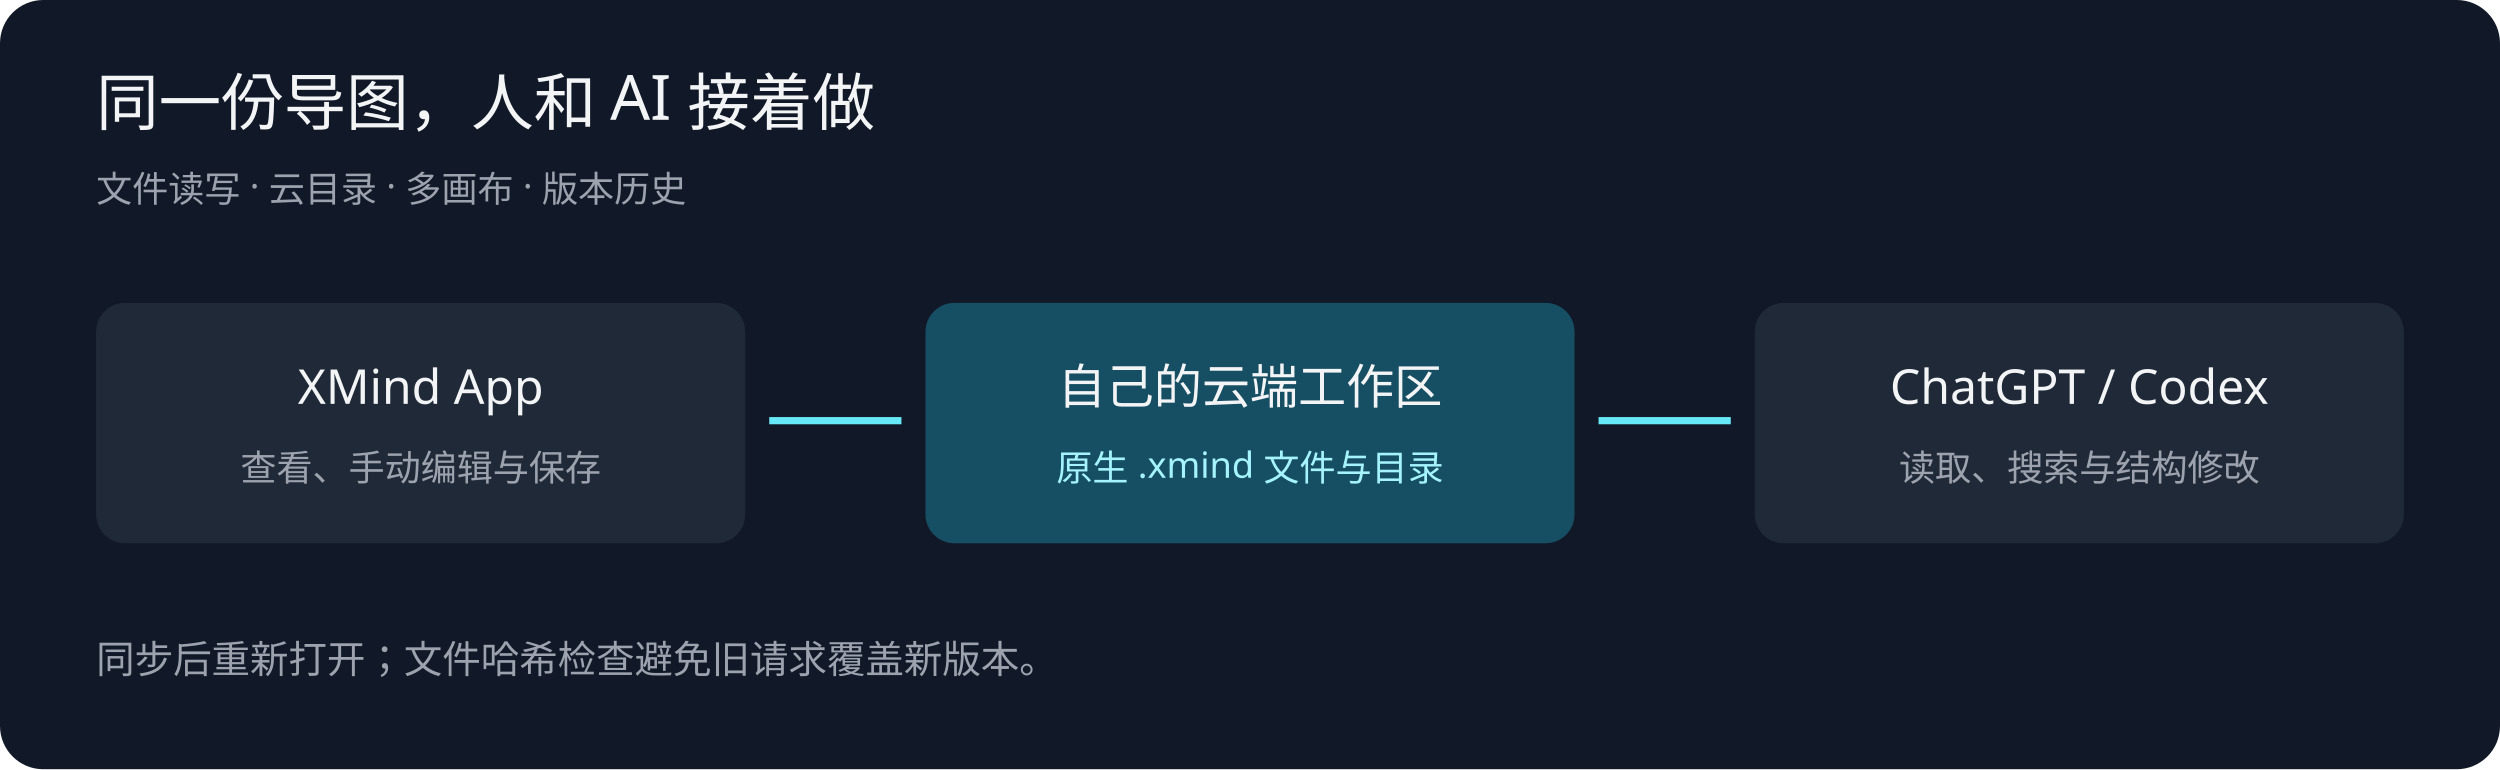
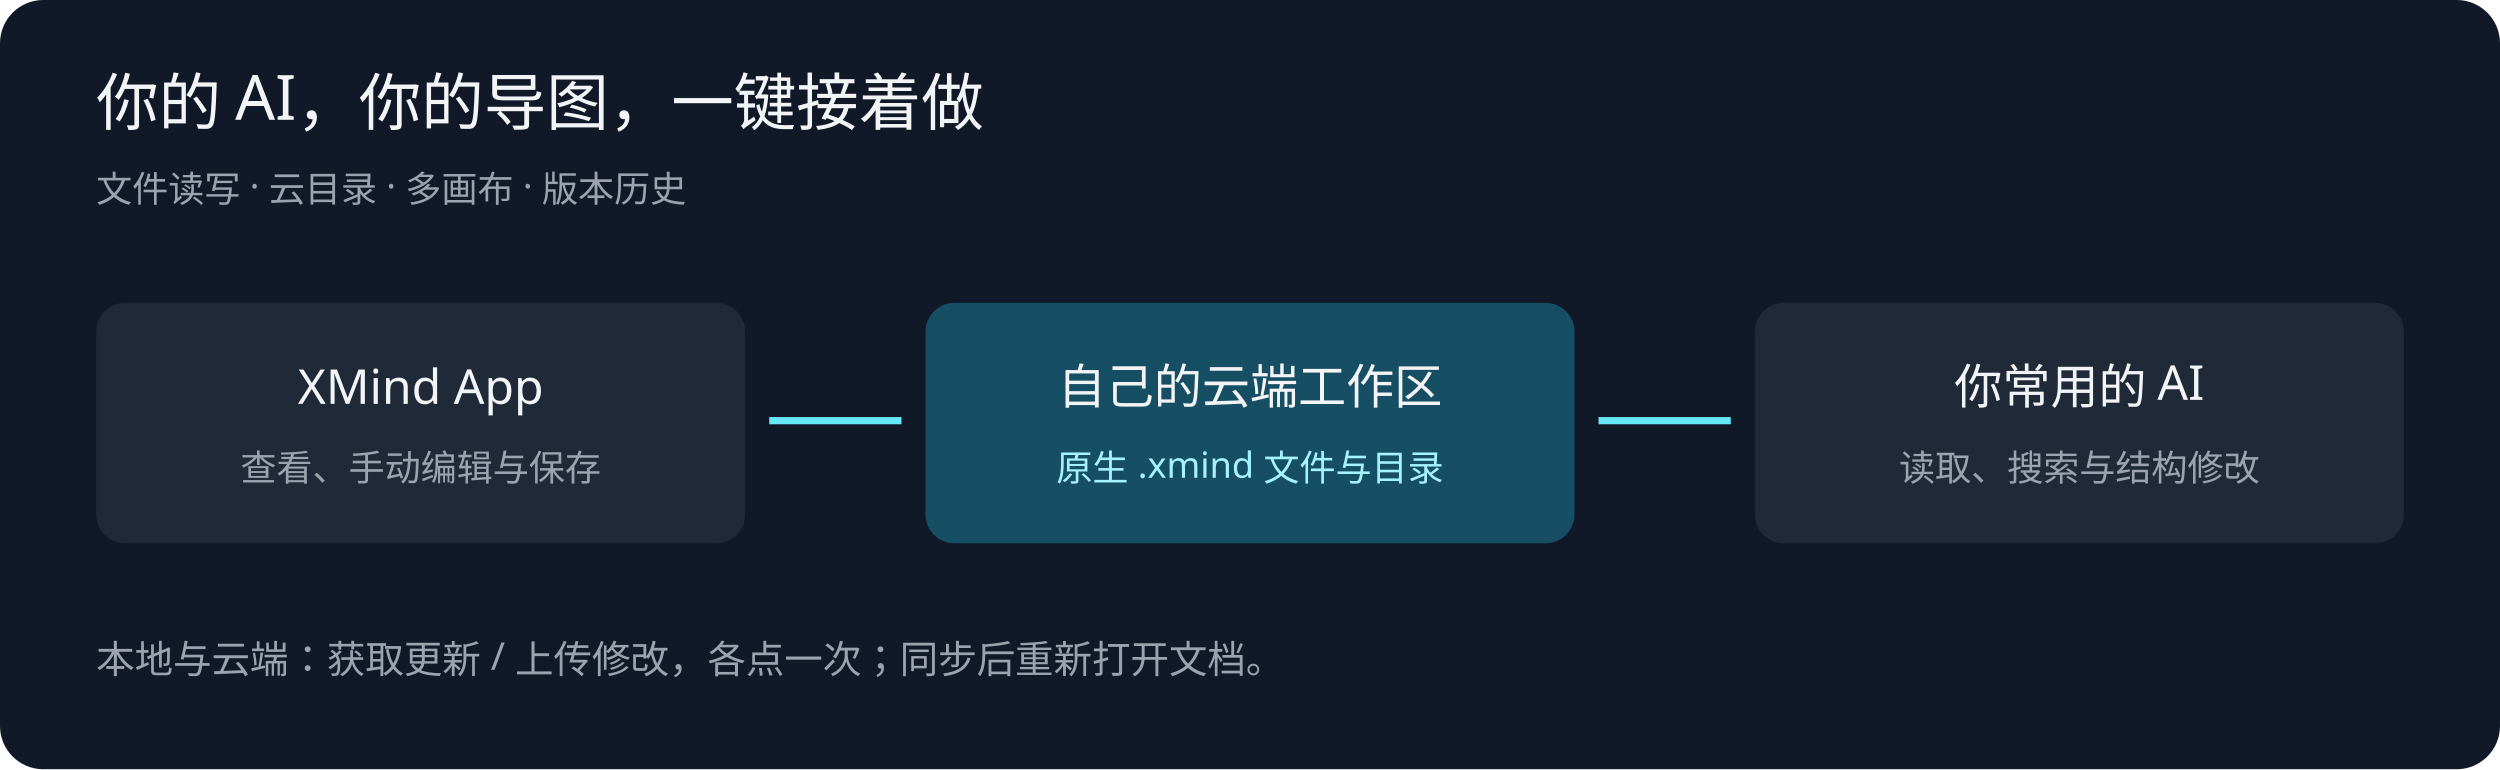
<svg xmlns="http://www.w3.org/2000/svg" width="1040" height="320" viewBox="0 0 1040 320">
  <rect width="1040" height="320" rx="18" fill="#111827" />
  <g font-family="sans-serif" fill="#f3f4f6">
-     <text x="40" y="52" font-size="26">同一份导图，人和 AI 接着做</text>
+     <text x="40" y="52" font-size="26">你的 AI，你的导图，一键接着做</text>
    <text x="40" y="84" font-size="15" fill="#9ca3af">文件读写 · 云目录 · 多画布 · 版本历史</text>
    <g font-size="20" text-anchor="middle">
      <rect x="40" y="126" width="270" height="100" rx="12" fill="#1f2937" />
      <text x="175" y="168">XMind App</text>
      <text x="175" y="200" font-size="15" fill="#9ca3af">查看、手动编辑与保存</text>
      <rect x="385" y="126" width="270" height="100" rx="12" fill="#164e63" />
      <text x="520" y="168">自己的云端工作区</text>
      <text x="520" y="200" font-size="15" fill="#a5f3fc">原生 .xmind 文件与目录</text>
      <rect x="730" y="126" width="270" height="100" rx="12" fill="#1f2937" />
-       <text x="865" y="168">ChatGPT / Codex</text>
+       <text x="865" y="168">你常用的 AI</text>
      <text x="865" y="200" font-size="15" fill="#9ca3af">读取、搜索与结构修改</text>
    </g>
    <path d="M320 175h55m290 0h55" stroke="#67e8f9" stroke-width="3" />
-     <text x="40" y="280" font-size="16" fill="#9ca3af">同步后重新打开；文件哈希检查避免旧请求覆盖新版本。</text>
+     <text x="40" y="280" font-size="16" fill="#9ca3af">本地与云端：获取更新 / 上传修改，各点一次；同步后重新打开文档。</text>
  </g>
</svg>
